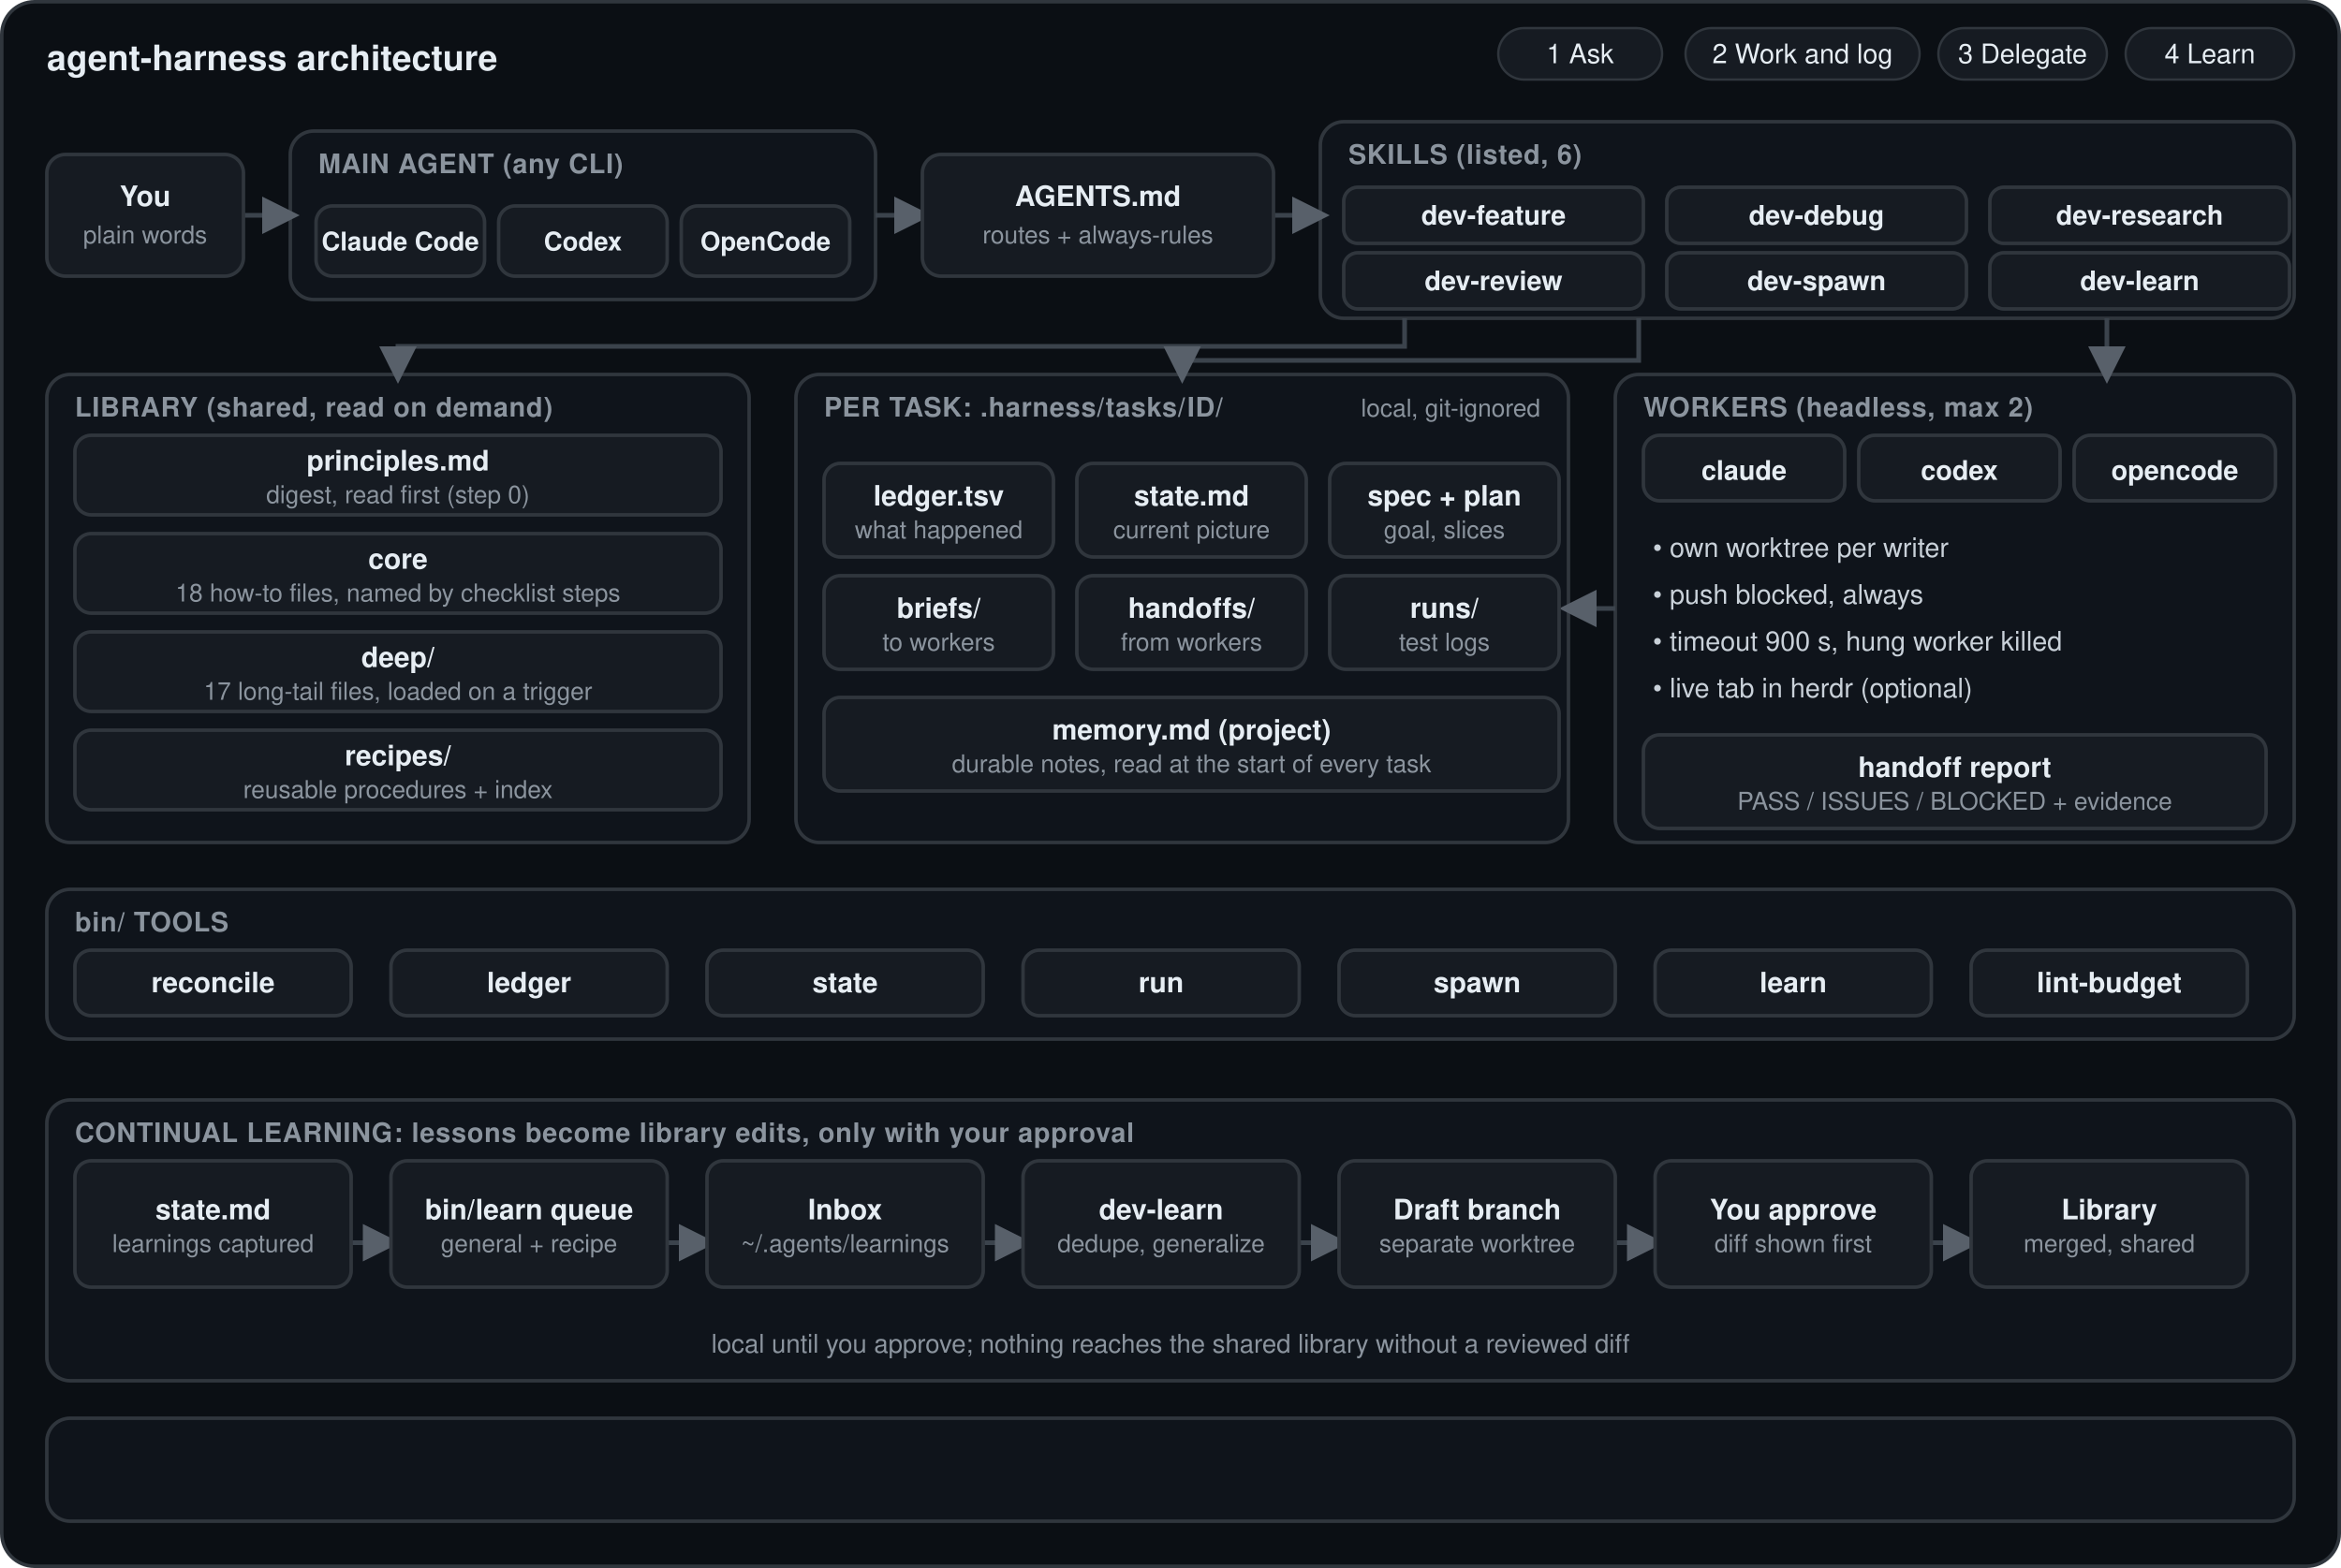
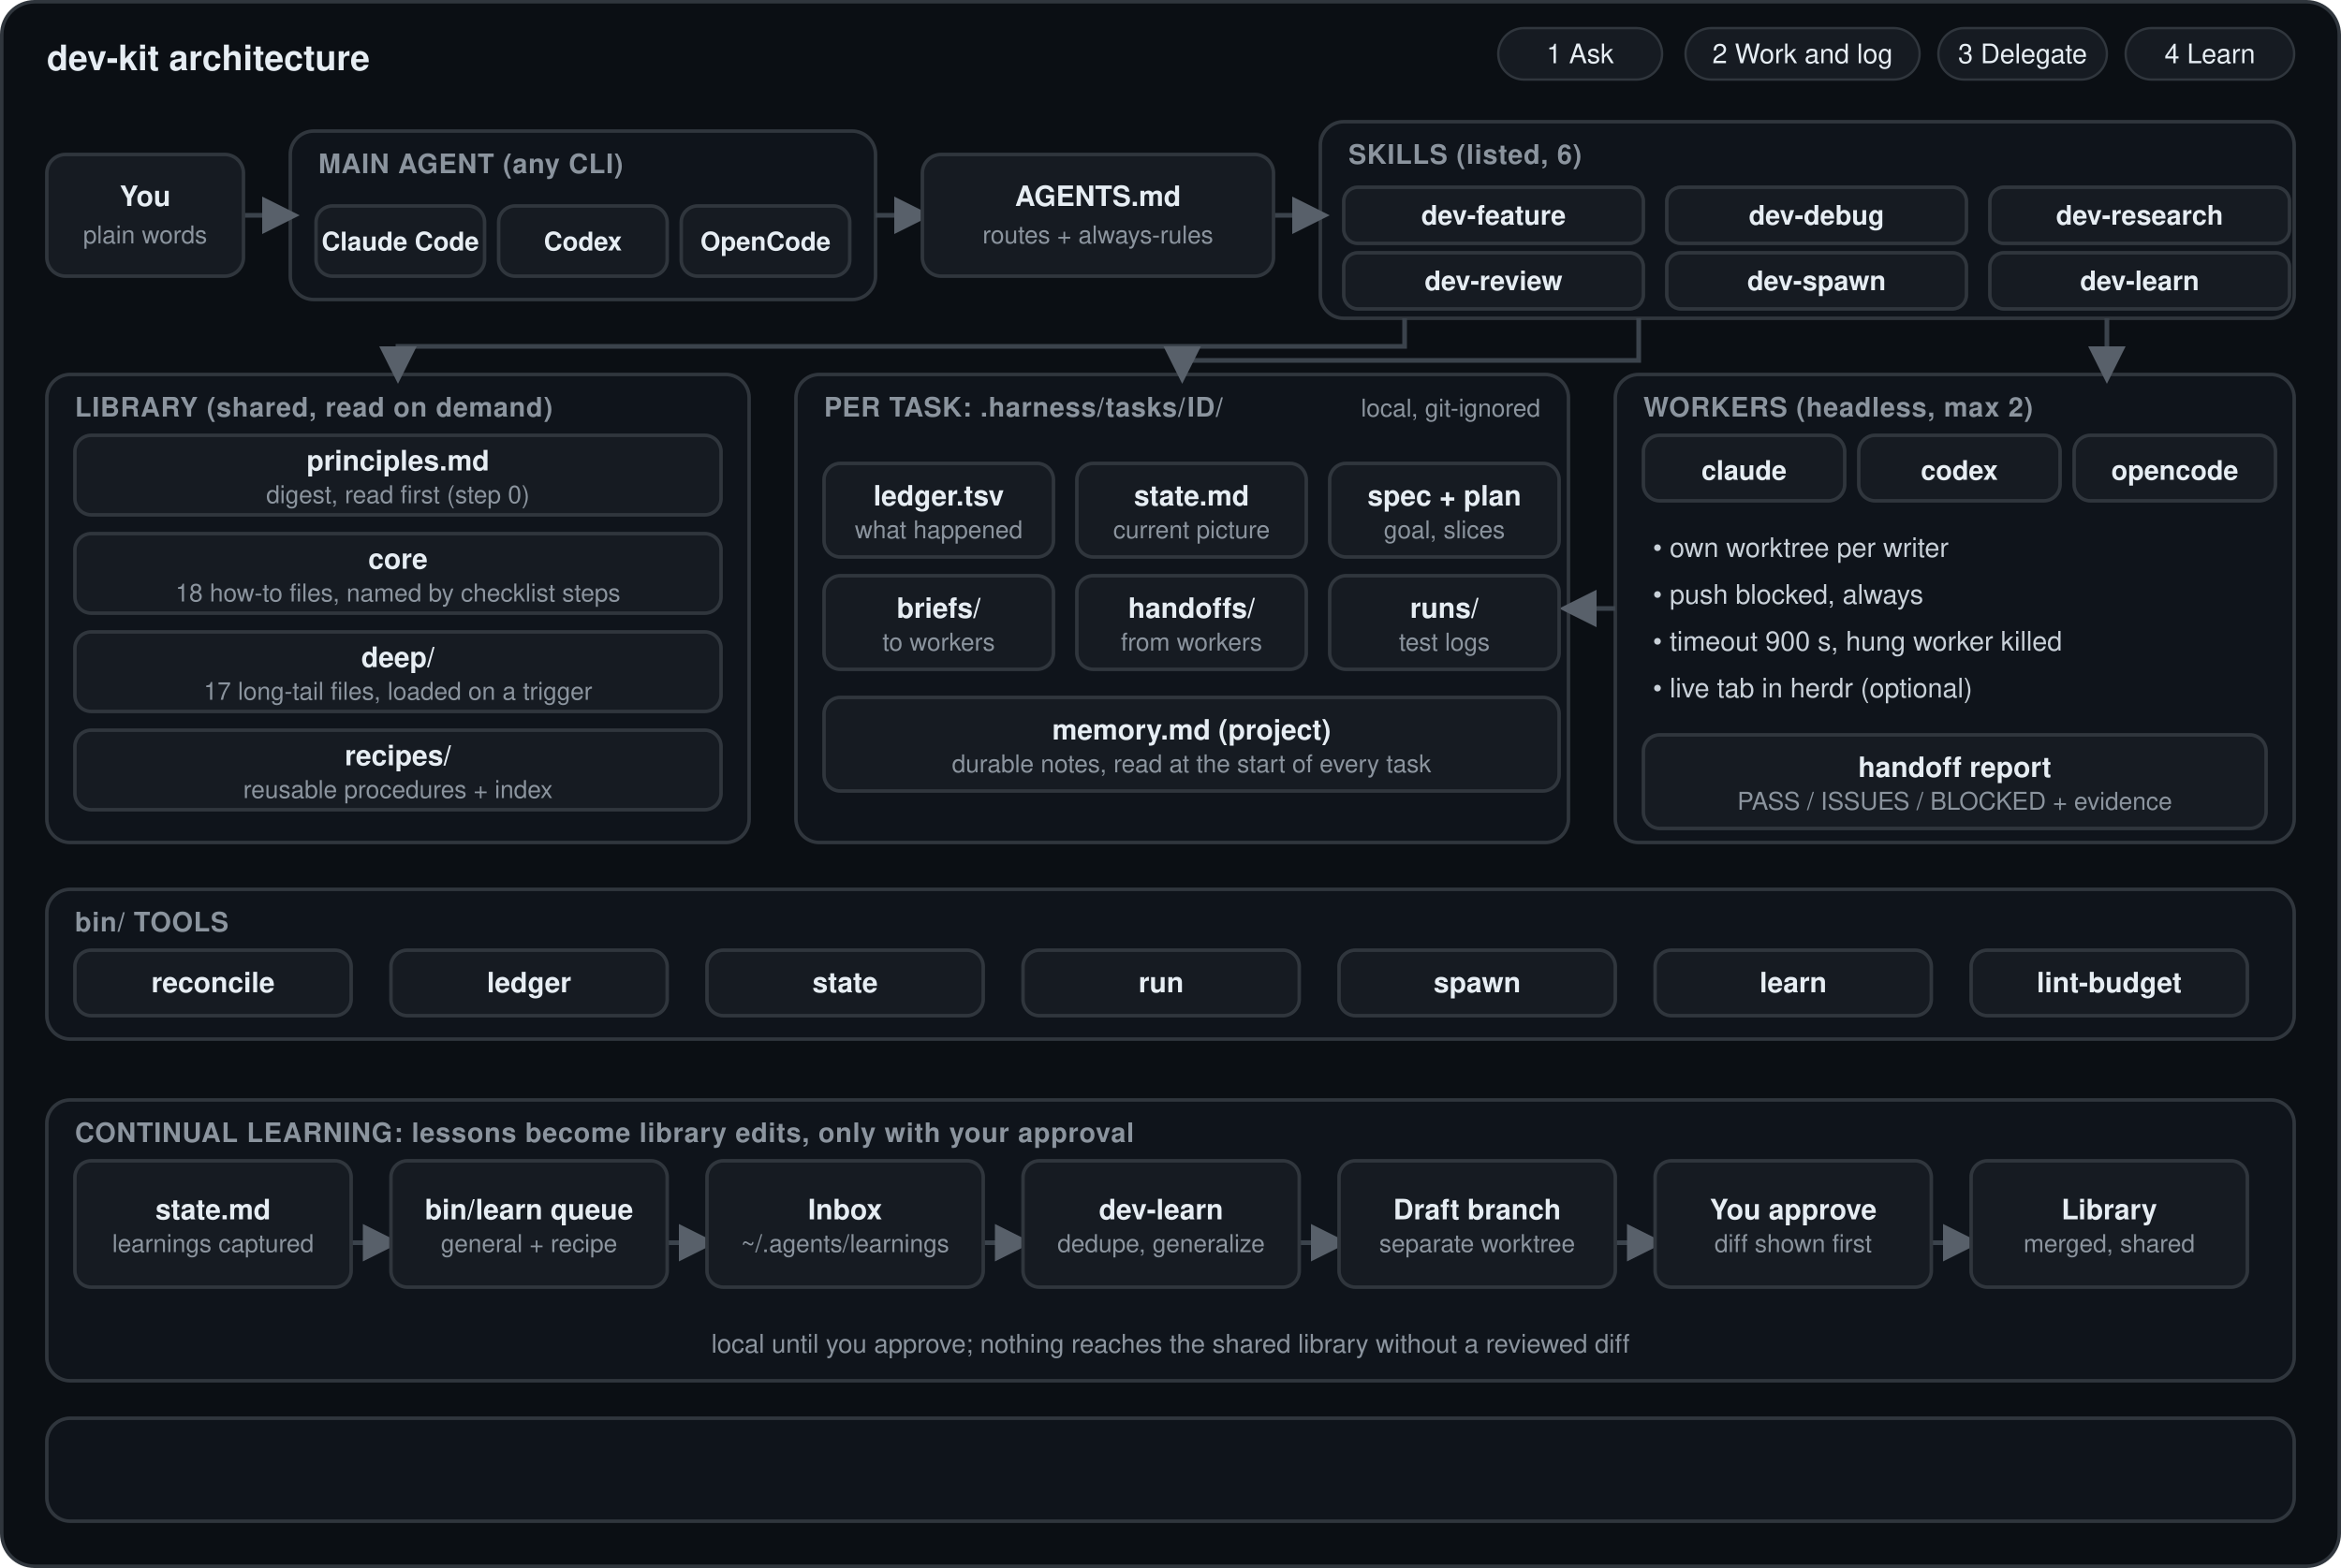
- <svg xmlns="http://www.w3.org/2000/svg" viewBox="0 0 1000 670" width="1000" height="670" role="img" aria-label="agent-harness architecture: main agent, skills, library tiers, per-task folder, workers, tools and the learning pipeline">
+ <svg xmlns="http://www.w3.org/2000/svg" viewBox="0 0 1000 670" width="1000" height="670" role="img" aria-label="dev-kit architecture: main agent, skills, library tiers, per-task folder, workers, tools and the learning pipeline">
  <style>
text{font-family:system-ui,-apple-system,"Segoe UI",Helvetica,Arial,sans-serif}
.h{fill:#e6edf3;font-size:15px;font-weight:600}
.pt{fill:#8b949e;font-size:11.5px;font-weight:600;letter-spacing:.3px}
.t{fill:#e6edf3;font-size:12px;font-weight:600;text-anchor:middle}
.s{fill:#8b949e;font-size:10.5px;text-anchor:middle}
.l{fill:#c9d1d9;font-size:11.5px}
.cap{fill:#c9d1d9;font-size:13px;text-anchor:middle;opacity:0}
.pill{fill:#161b22;stroke:#30363d;stroke-width:1}
.pl{fill:#e6edf3;font-size:11.5px;text-anchor:middle}
.pan{fill:#0f141b;stroke:#30363d;stroke-width:1.5}
.chip{fill:#161b22;stroke:#30363d;stroke-width:1.5}
.ln{fill:none;stroke:#3b434c;stroke-width:2}
.dot{opacity:0}
@keyframes pa1{0%{stroke:#58a6ff;stroke-width:2.2}24.99%{stroke:#58a6ff;stroke-width:2.2}25%{stroke:#30363d;stroke-width:1.5}100%{stroke:#30363d;stroke-width:1.5}}@keyframes ca1{0%{stroke:#58a6ff;stroke-width:2.2;fill:#1c2b44}24.99%{stroke:#58a6ff;stroke-width:2.2;fill:#1c2b44}25%{stroke:#30363d;stroke-width:1.5;fill:#161b22}100%{stroke:#30363d;stroke-width:1.5;fill:#161b22}}@keyframes sa1{0%{stroke:#58a6ff;stroke-width:2.6}24.99%{stroke:#58a6ff;stroke-width:2.6}25%{stroke:#3b434c;stroke-width:2}100%{stroke:#3b434c;stroke-width:2}}@keyframes oa1{0%{opacity:1}24.99%{opacity:1}25%{opacity:0}100%{opacity:0}}@keyframes pa2{0%{stroke:#30363d;stroke-width:1.5}24.99%{stroke:#30363d;stroke-width:1.5}25%{stroke:#58a6ff;stroke-width:2.2}49.99%{stroke:#58a6ff;stroke-width:2.2}50%{stroke:#30363d;stroke-width:1.5}100%{stroke:#30363d;stroke-width:1.5}}@keyframes ca2{0%{stroke:#30363d;stroke-width:1.5;fill:#161b22}24.99%{stroke:#30363d;stroke-width:1.5;fill:#161b22}25%{stroke:#58a6ff;stroke-width:2.2;fill:#1c2b44}49.99%{stroke:#58a6ff;stroke-width:2.2;fill:#1c2b44}50%{stroke:#30363d;stroke-width:1.5;fill:#161b22}100%{stroke:#30363d;stroke-width:1.5;fill:#161b22}}@keyframes sa2{0%{stroke:#3b434c;stroke-width:2}24.99%{stroke:#3b434c;stroke-width:2}25%{stroke:#58a6ff;stroke-width:2.6}49.99%{stroke:#58a6ff;stroke-width:2.6}50%{stroke:#3b434c;stroke-width:2}100%{stroke:#3b434c;stroke-width:2}}@keyframes oa2{0%{opacity:0}24.99%{opacity:0}25%{opacity:1}49.99%{opacity:1}50%{opacity:0}100%{opacity:0}}@keyframes pa3{0%{stroke:#30363d;stroke-width:1.5}49.99%{stroke:#30363d;stroke-width:1.5}50%{stroke:#58a6ff;stroke-width:2.2}74.99%{stroke:#58a6ff;stroke-width:2.2}75%{stroke:#30363d;stroke-width:1.5}100%{stroke:#30363d;stroke-width:1.5}}@keyframes ca3{0%{stroke:#30363d;stroke-width:1.5;fill:#161b22}49.99%{stroke:#30363d;stroke-width:1.5;fill:#161b22}50%{stroke:#58a6ff;stroke-width:2.2;fill:#1c2b44}74.99%{stroke:#58a6ff;stroke-width:2.2;fill:#1c2b44}75%{stroke:#30363d;stroke-width:1.5;fill:#161b22}100%{stroke:#30363d;stroke-width:1.5;fill:#161b22}}@keyframes sa3{0%{stroke:#3b434c;stroke-width:2}49.99%{stroke:#3b434c;stroke-width:2}50%{stroke:#58a6ff;stroke-width:2.6}74.99%{stroke:#58a6ff;stroke-width:2.6}75%{stroke:#3b434c;stroke-width:2}100%{stroke:#3b434c;stroke-width:2}}@keyframes oa3{0%{opacity:0}49.99%{opacity:0}50%{opacity:1}74.99%{opacity:1}75%{opacity:0}100%{opacity:0}}@keyframes pa4{0%{stroke:#30363d;stroke-width:1.5}74.99%{stroke:#30363d;stroke-width:1.5}75%{stroke:#58a6ff;stroke-width:2.2}99.99%{stroke:#58a6ff;stroke-width:2.2}}@keyframes ca4{0%{stroke:#30363d;stroke-width:1.5;fill:#161b22}74.99%{stroke:#30363d;stroke-width:1.5;fill:#161b22}75%{stroke:#58a6ff;stroke-width:2.2;fill:#1c2b44}99.99%{stroke:#58a6ff;stroke-width:2.2;fill:#1c2b44}}@keyframes sa4{0%{stroke:#3b434c;stroke-width:2}74.99%{stroke:#3b434c;stroke-width:2}75%{stroke:#58a6ff;stroke-width:2.6}99.99%{stroke:#58a6ff;stroke-width:2.6}}@keyframes oa4{0%{opacity:0}74.99%{opacity:0}75%{opacity:1}99.99%{opacity:1}}@keyframes pa123{0%{stroke:#58a6ff;stroke-width:2.2}74.99%{stroke:#58a6ff;stroke-width:2.2}75%{stroke:#30363d;stroke-width:1.5}100%{stroke:#30363d;stroke-width:1.5}}@keyframes ca123{0%{stroke:#58a6ff;stroke-width:2.2;fill:#1c2b44}74.99%{stroke:#58a6ff;stroke-width:2.2;fill:#1c2b44}75%{stroke:#30363d;stroke-width:1.5;fill:#161b22}100%{stroke:#30363d;stroke-width:1.5;fill:#161b22}}@keyframes sa123{0%{stroke:#58a6ff;stroke-width:2.6}74.99%{stroke:#58a6ff;stroke-width:2.6}75%{stroke:#3b434c;stroke-width:2}100%{stroke:#3b434c;stroke-width:2}}@keyframes oa123{0%{opacity:1}74.99%{opacity:1}75%{opacity:0}100%{opacity:0}}@keyframes pa23{0%{stroke:#30363d;stroke-width:1.5}24.99%{stroke:#30363d;stroke-width:1.5}25%{stroke:#58a6ff;stroke-width:2.2}74.99%{stroke:#58a6ff;stroke-width:2.2}75%{stroke:#30363d;stroke-width:1.5}100%{stroke:#30363d;stroke-width:1.5}}@keyframes ca23{0%{stroke:#30363d;stroke-width:1.5;fill:#161b22}24.99%{stroke:#30363d;stroke-width:1.5;fill:#161b22}25%{stroke:#58a6ff;stroke-width:2.2;fill:#1c2b44}74.99%{stroke:#58a6ff;stroke-width:2.2;fill:#1c2b44}75%{stroke:#30363d;stroke-width:1.5;fill:#161b22}100%{stroke:#30363d;stroke-width:1.5;fill:#161b22}}@keyframes sa23{0%{stroke:#3b434c;stroke-width:2}24.99%{stroke:#3b434c;stroke-width:2}25%{stroke:#58a6ff;stroke-width:2.6}74.99%{stroke:#58a6ff;stroke-width:2.6}75%{stroke:#3b434c;stroke-width:2}100%{stroke:#3b434c;stroke-width:2}}@keyframes oa23{0%{opacity:0}24.99%{opacity:0}25%{opacity:1}74.99%{opacity:1}75%{opacity:0}100%{opacity:0}}@keyframes pa14{0%{stroke:#58a6ff;stroke-width:2.2}24.99%{stroke:#58a6ff;stroke-width:2.2}25%{stroke:#30363d;stroke-width:1.5}74.99%{stroke:#30363d;stroke-width:1.5}75%{stroke:#58a6ff;stroke-width:2.2}99.99%{stroke:#58a6ff;stroke-width:2.2}}@keyframes ca14{0%{stroke:#58a6ff;stroke-width:2.2;fill:#1c2b44}24.99%{stroke:#58a6ff;stroke-width:2.2;fill:#1c2b44}25%{stroke:#30363d;stroke-width:1.5;fill:#161b22}74.99%{stroke:#30363d;stroke-width:1.5;fill:#161b22}75%{stroke:#58a6ff;stroke-width:2.2;fill:#1c2b44}99.99%{stroke:#58a6ff;stroke-width:2.2;fill:#1c2b44}}@keyframes sa14{0%{stroke:#58a6ff;stroke-width:2.6}24.99%{stroke:#58a6ff;stroke-width:2.6}25%{stroke:#3b434c;stroke-width:2}74.99%{stroke:#3b434c;stroke-width:2}75%{stroke:#58a6ff;stroke-width:2.6}99.99%{stroke:#58a6ff;stroke-width:2.6}}@keyframes oa14{0%{opacity:1}24.99%{opacity:1}25%{opacity:0}74.99%{opacity:0}75%{opacity:1}99.99%{opacity:1}}@keyframes pa34{0%{stroke:#30363d;stroke-width:1.5}49.99%{stroke:#30363d;stroke-width:1.5}50%{stroke:#58a6ff;stroke-width:2.2}99.99%{stroke:#58a6ff;stroke-width:2.2}}@keyframes ca34{0%{stroke:#30363d;stroke-width:1.5;fill:#161b22}49.99%{stroke:#30363d;stroke-width:1.5;fill:#161b22}50%{stroke:#58a6ff;stroke-width:2.2;fill:#1c2b44}99.99%{stroke:#58a6ff;stroke-width:2.2;fill:#1c2b44}}@keyframes sa34{0%{stroke:#3b434c;stroke-width:2}49.99%{stroke:#3b434c;stroke-width:2}50%{stroke:#58a6ff;stroke-width:2.6}99.99%{stroke:#58a6ff;stroke-width:2.6}}@keyframes oa34{0%{opacity:0}49.99%{opacity:0}50%{opacity:1}99.99%{opacity:1}}@keyframes pulse{0%{stroke:#58a6ff;stroke-width:2.2;fill:#1c2b44}3.750%{stroke:#58a6ff;stroke-width:2.2;fill:#1c2b44}3.760%{stroke:#30363d;stroke-width:1.5;fill:#161b22}100%{stroke:#30363d;stroke-width:1.5;fill:#161b22}}@keyframes pillon{0%{fill:#1f6feb}25%{fill:#1f6feb}25.01%{fill:#161b22}100%{fill:#161b22}}
@media (prefers-reduced-motion:reduce){*{animation:none!important}.cap{opacity:0}}
</style>
  <defs>
    <marker id="ar" markerWidth="8" markerHeight="8" refX="6" refY="4" orient="auto">
      <path d="M0,0 L8,4 L0,8 z" fill="#58606a" />
    </marker>
    <filter id="gl" x="-150%" y="-150%" width="400%" height="400%">
      <feGaussianBlur stdDeviation="3" />
    </filter>
  </defs>
  <rect x="0.75" y="0.75" width="998.5" height="668.5" rx="14" fill="#0b0f14" stroke="#30363d" stroke-width="1.5" />
-   <text x="20" y="30" class="h">agent-harness architecture</text>
+   <text x="20" y="30" class="h">dev-kit architecture</text>
  <rect class="pill" x="640" y="12" width="70" height="22" rx="11" style="animation:pillon 24s linear infinite;animation-delay:0s" />
  <text class="pl" x="675.0" y="27">1 Ask</text>
  <rect class="pill" x="720" y="12" width="100" height="22" rx="11" style="animation:pillon 24s linear infinite;animation-delay:6s" />
  <text class="pl" x="770.0" y="27">2 Work and log</text>
  <rect class="pill" x="828" y="12" width="72" height="22" rx="11" style="animation:pillon 24s linear infinite;animation-delay:12s" />
  <text class="pl" x="864.0" y="27">3 Delegate</text>
  <rect class="pill" x="908" y="12" width="72" height="22" rx="11" style="animation:pillon 24s linear infinite;animation-delay:18s" />
  <text class="pl" x="944.0" y="27">4 Learn</text>
  <rect class="pan" x="564" y="52" width="416" height="84" rx="10" style="animation:pa123 24s linear infinite;" />
  <text class="pt" x="576" y="70">SKILLS (listed, 6)</text>
  <rect class="pan" x="124" y="56" width="250" height="72" rx="10" style="animation:pa1 24s linear infinite;" />
  <text class="pt" x="136" y="74">MAIN AGENT (any CLI)</text>
  <rect class="pan" x="20" y="160" width="300" height="200" rx="10" style="animation:pa14 24s linear infinite;" />
  <text class="pt" x="32" y="178">LIBRARY (shared, read on demand)</text>
  <rect class="pan" x="340" y="160" width="330" height="200" rx="10" style="animation:pa23 24s linear infinite;" />
  <text class="pt" x="352" y="178">PER TASK: .harness/tasks/ID/</text>
  <text class="s" x="658" y="178" style="text-anchor:end">local, git-ignored</text>
  <rect class="pan" x="690" y="160" width="290" height="200" rx="10" style="animation:pa3 24s linear infinite;" />
  <text class="pt" x="702" y="178">WORKERS (headless, max 2)</text>
  <rect class="pan" x="20" y="380" width="960" height="64" rx="10" style="" />
  <text class="pt" x="32" y="398">bin/ TOOLS</text>
  <rect class="pan" x="20" y="470" width="960" height="120" rx="10" style="animation:pa4 24s linear infinite;" />
  <text class="pt" x="32" y="488">CONTINUAL LEARNING: lessons become library edits, only with your approval</text>
  <path class="ln" d="M104,92 L124,92" marker-end="url(#ar)" style="animation:sa1 24s linear infinite;" />
  <path class="ln" d="M374,92 L394,92" marker-end="url(#ar)" style="animation:sa1 24s linear infinite;" />
  <path class="ln" d="M544,92 L564,92" marker-end="url(#ar)" style="animation:sa1 24s linear infinite;" />
  <path class="ln" d="M600,136 L600,148 L170,148 L170,160" marker-end="url(#ar)" style="animation:sa1 24s linear infinite;" />
  <path class="ln" d="M700,136 L700,154 L505,154 L505,160" marker-end="url(#ar)" style="animation:sa2 24s linear infinite;" />
  <path class="ln" d="M900,136 L900,160" marker-end="url(#ar)" style="animation:sa3 24s linear infinite;" />
  <path class="ln" d="M690,260 L670,260" marker-end="url(#ar)" style="animation:sa3 24s linear infinite;" />
  <path class="ln" d="M150,531 L167,531" marker-end="url(#ar)" style="animation:sa4 24s linear infinite;" />
  <path class="ln" d="M285,531 L302,531" marker-end="url(#ar)" style="animation:sa4 24s linear infinite;" />
  <path class="ln" d="M420,531 L437,531" marker-end="url(#ar)" style="animation:sa4 24s linear infinite;" />
  <path class="ln" d="M555,531 L572,531" marker-end="url(#ar)" style="animation:sa4 24s linear infinite;" />
  <path class="ln" d="M690,531 L707,531" marker-end="url(#ar)" style="animation:sa4 24s linear infinite;" />
  <path class="ln" d="M825,531 L842,531" marker-end="url(#ar)" style="animation:sa4 24s linear infinite;" />
  <circle class="dot" r="9" fill="#58a6ff" filter="url(#gl)" style="animation:oa1 24s linear infinite">
    <animateMotion dur="24s" repeatCount="indefinite" path="M104,92 L124,92 M374,92 L394,92 M544,92 L564,92 M600,136 L600,148 L170,148 L170,160" keyTimes="0;0.225;1" keyPoints="0;1;1" calcMode="linear" />
  </circle>
  <circle class="dot" r="4.5" fill="#79c0ff" style="animation:oa1 24s linear infinite">
    <animateMotion dur="24s" repeatCount="indefinite" path="M104,92 L124,92 M374,92 L394,92 M544,92 L564,92 M600,136 L600,148 L170,148 L170,160" keyTimes="0;0.225;1" keyPoints="0;1;1" calcMode="linear" />
  </circle>
  <circle class="dot" r="9" fill="#58a6ff" filter="url(#gl)" style="animation:oa2 24s linear infinite">
    <animateMotion dur="24s" repeatCount="indefinite" path="M700,136 L700,154 L505,154 L505,160" keyTimes="0;0.25;0.475;1" keyPoints="0;0;1;1" calcMode="linear" />
  </circle>
  <circle class="dot" r="4.5" fill="#79c0ff" style="animation:oa2 24s linear infinite">
    <animateMotion dur="24s" repeatCount="indefinite" path="M700,136 L700,154 L505,154 L505,160" keyTimes="0;0.25;0.475;1" keyPoints="0;0;1;1" calcMode="linear" />
  </circle>
  <circle class="dot" r="9" fill="#58a6ff" filter="url(#gl)" style="animation:oa3 24s linear infinite">
    <animateMotion dur="24s" repeatCount="indefinite" path="M900,136 L900,160 M690,260 L670,260" keyTimes="0;0.5;0.725;1" keyPoints="0;0;1;1" calcMode="linear" />
  </circle>
  <circle class="dot" r="4.5" fill="#79c0ff" style="animation:oa3 24s linear infinite">
    <animateMotion dur="24s" repeatCount="indefinite" path="M900,136 L900,160 M690,260 L670,260" keyTimes="0;0.5;0.725;1" keyPoints="0;0;1;1" calcMode="linear" />
  </circle>
  <circle class="dot" r="9" fill="#58a6ff" filter="url(#gl)" style="animation:oa4 24s linear infinite">
    <animateMotion dur="24s" repeatCount="indefinite" path="M91,531 L901,531" keyTimes="0;0.75;0.975;1" keyPoints="0;0;1;1" calcMode="linear" />
  </circle>
  <circle class="dot" r="4.5" fill="#79c0ff" style="animation:oa4 24s linear infinite">
    <animateMotion dur="24s" repeatCount="indefinite" path="M91,531 L901,531" keyTimes="0;0.75;0.975;1" keyPoints="0;0;1;1" calcMode="linear" />
  </circle>
  <rect class="chip" x="20" y="66" width="84" height="52" rx="8" style="animation:ca1 24s linear infinite;" />
  <text class="t" x="62" y="88">You</text>
  <text class="s" x="62" y="104">plain words</text>
  <rect class="chip" x="135" y="88" width="72" height="30" rx="7" />
  <text class="t" x="171" y="107" style="font-size:11px">Claude Code</text>
  <rect class="chip" x="213" y="88" width="72" height="30" rx="7" />
  <text class="t" x="249" y="107" style="font-size:11px">Codex</text>
  <rect class="chip" x="291" y="88" width="72" height="30" rx="7" />
  <text class="t" x="327" y="107" style="font-size:11px">OpenCode</text>
  <rect class="chip" x="394" y="66" width="150" height="52" rx="8" style="animation:ca1 24s linear infinite;" />
  <text class="t" x="469" y="88">AGENTS.md</text>
  <text class="s" x="469" y="104">routes + always-rules</text>
  <rect class="chip" x="574" y="80" width="128" height="24" rx="6" />
  <text class="t" x="638" y="96" style="font-size:11.5px">dev-feature</text>
  <rect class="chip" x="712" y="80" width="128" height="24" rx="6" />
  <text class="t" x="776" y="96" style="font-size:11.5px">dev-debug</text>
  <rect class="chip" x="850" y="80" width="128" height="24" rx="6" />
  <text class="t" x="914" y="96" style="font-size:11.5px">dev-research</text>
  <rect class="chip" x="574" y="108" width="128" height="24" rx="6" />
  <text class="t" x="638" y="124" style="font-size:11.5px">dev-review</text>
  <rect class="chip" x="712" y="108" width="128" height="24" rx="6" />
  <text class="t" x="776" y="124" style="font-size:11.5px">dev-spawn</text>
  <rect class="chip" x="850" y="108" width="128" height="24" rx="6" />
  <text class="t" x="914" y="124" style="font-size:11.5px">dev-learn</text>
  <rect class="chip" x="32" y="186" width="276" height="34" rx="7" style="animation:ca1 24s linear infinite;" />
  <text class="t" x="170.0" y="201.0">principles.md</text>
  <text class="s" x="170.0" y="215.0">digest, read first (step 0)</text>
  <rect class="chip" x="32" y="228" width="276" height="34" rx="7" style="" />
  <text class="t" x="170.0" y="243.0">core</text>
  <text class="s" x="170.0" y="257.0">18 how-to files, named by checklist steps</text>
  <rect class="chip" x="32" y="270" width="276" height="34" rx="7" style="" />
  <text class="t" x="170.0" y="285.0">deep/</text>
  <text class="s" x="170.0" y="299.0">17 long-tail files, loaded on a trigger</text>
  <rect class="chip" x="32" y="312" width="276" height="34" rx="7" style="animation:ca4 24s linear infinite;" />
  <text class="t" x="170.0" y="327.0">recipes/</text>
  <text class="s" x="170.0" y="341.0">reusable procedures + index</text>
  <rect class="chip" x="352" y="198" width="98" height="40" rx="7" style="animation:ca2 24s linear infinite;" />
  <text class="t" x="401.0" y="216.0">ledger.tsv</text>
  <text class="s" x="401.0" y="230.0">what happened</text>
  <rect class="chip" x="460" y="198" width="98" height="40" rx="7" style="animation:ca2 24s linear infinite;" />
  <text class="t" x="509.0" y="216.0">state.md</text>
  <text class="s" x="509.0" y="230.0">current picture</text>
  <rect class="chip" x="568" y="198" width="98" height="40" rx="7" style="" />
  <text class="t" x="617.0" y="216.0">spec + plan</text>
  <text class="s" x="617.0" y="230.0">goal, slices</text>
  <rect class="chip" x="352" y="246" width="98" height="40" rx="7" style="animation:ca3 24s linear infinite;" />
  <text class="t" x="401.0" y="264.0">briefs/</text>
  <text class="s" x="401.0" y="278.0">to workers</text>
  <rect class="chip" x="460" y="246" width="98" height="40" rx="7" style="animation:ca3 24s linear infinite;" />
  <text class="t" x="509.0" y="264.0">handoffs/</text>
  <text class="s" x="509.0" y="278.0">from workers</text>
  <rect class="chip" x="568" y="246" width="98" height="40" rx="7" style="animation:ca2 24s linear infinite;" />
  <text class="t" x="617.0" y="264.0">runs/</text>
  <text class="s" x="617.0" y="278.0">test logs</text>
  <rect class="chip" x="352" y="298" width="314" height="40" rx="7" style="animation:ca1 24s linear infinite;" />
  <text class="t" x="509.0" y="316.0">memory.md (project)</text>
  <text class="s" x="509.0" y="330.0">durable notes, read at the start of every task</text>
  <rect class="chip" x="702" y="186" width="86" height="28" rx="7" />
  <text class="t" x="745" y="205" style="font-size:11.5px">claude</text>
  <rect class="chip" x="794" y="186" width="86" height="28" rx="7" />
  <text class="t" x="837" y="205" style="font-size:11.5px">codex</text>
  <rect class="chip" x="886" y="186" width="86" height="28" rx="7" />
  <text class="t" x="929" y="205" style="font-size:11.5px">opencode</text>
  <text class="l" x="706" y="238">• own worktree per writer</text>
  <text class="l" x="706" y="258">• push blocked, always</text>
  <text class="l" x="706" y="278">• timeout 900 s, hung worker killed</text>
  <text class="l" x="706" y="298">• live tab in herdr (optional)</text>
  <rect class="chip" x="702" y="314" width="266" height="40" rx="7" style="" />
  <text class="t" x="835.0" y="332.0">handoff report</text>
  <text class="s" x="835.0" y="346.0">PASS / ISSUES / BLOCKED + evidence</text>
  <rect class="chip" x="32" y="406" width="118" height="28" rx="7" style="animation:ca1 24s linear infinite;" />
  <text class="t" x="91.0" y="424.0">reconcile</text>
  <rect class="chip" x="167" y="406" width="118" height="28" rx="7" style="animation:ca2 24s linear infinite;" />
  <text class="t" x="226.0" y="424.0">ledger</text>
  <rect class="chip" x="302" y="406" width="118" height="28" rx="7" style="animation:ca2 24s linear infinite;" />
  <text class="t" x="361.0" y="424.0">state</text>
  <rect class="chip" x="437" y="406" width="118" height="28" rx="7" style="animation:ca2 24s linear infinite;" />
  <text class="t" x="496.0" y="424.0">run</text>
  <rect class="chip" x="572" y="406" width="118" height="28" rx="7" style="animation:ca3 24s linear infinite;" />
  <text class="t" x="631.0" y="424.0">spawn</text>
  <rect class="chip" x="707" y="406" width="118" height="28" rx="7" style="animation:ca4 24s linear infinite;" />
  <text class="t" x="766.0" y="424.0">learn</text>
  <rect class="chip" x="842" y="406" width="118" height="28" rx="7" style="" />
  <text class="t" x="901.0" y="424.0">lint-budget</text>
  <rect class="chip" x="32" y="496" width="118" height="54" rx="7" style="animation:pulse 24s linear infinite;animation-delay:17.55s" />
  <text class="t" x="91.0" y="521.0">state.md</text>
  <text class="s" x="91.0" y="535.0">learnings captured</text>
  <rect class="chip" x="167" y="496" width="118" height="54" rx="7" style="animation:pulse 24s linear infinite;animation-delay:18.45s" />
  <text class="t" x="226.0" y="521.0">bin/learn queue</text>
  <text class="s" x="226.0" y="535.0">general + recipe</text>
  <rect class="chip" x="302" y="496" width="118" height="54" rx="7" style="animation:pulse 24s linear infinite;animation-delay:19.35s" />
  <text class="t" x="361.0" y="521.0">Inbox</text>
  <text class="s" x="361.0" y="535.0">~/.agents/learnings</text>
  <rect class="chip" x="437" y="496" width="118" height="54" rx="7" style="animation:pulse 24s linear infinite;animation-delay:20.25s" />
  <text class="t" x="496.0" y="521.0">dev-learn</text>
  <text class="s" x="496.0" y="535.0">dedupe, generalize</text>
  <rect class="chip" x="572" y="496" width="118" height="54" rx="7" style="animation:pulse 24s linear infinite;animation-delay:21.15s" />
  <text class="t" x="631.0" y="521.0">Draft branch</text>
  <text class="s" x="631.0" y="535.0">separate worktree</text>
  <rect class="chip" x="707" y="496" width="118" height="54" rx="7" style="animation:pulse 24s linear infinite;animation-delay:22.05s" />
  <text class="t" x="766.0" y="521.0">You approve</text>
  <text class="s" x="766.0" y="535.0">diff shown first</text>
  <rect class="chip" x="842" y="496" width="118" height="54" rx="7" style="animation:pulse 24s linear infinite;animation-delay:22.95s" />
  <text class="t" x="901.0" y="521.0">Library</text>
  <text class="s" x="901.0" y="535.0">merged, shared</text>
  <text class="s" x="500" y="578" style="font-size:11px">local until you approve; nothing reaches the shared library without a reviewed diff</text>
  <rect x="20" y="606" width="960" height="44" rx="10" fill="#0f141b" stroke="#30363d" stroke-width="1.5" />
  <text class="cap" x="500" y="634" style="animation:oa1 24s linear infinite">Ask: you describe the work, AGENTS.md routes it to a skill, and the skill skims the principles digest first.</text>
  <text class="cap" x="500" y="634" style="animation:oa2 24s linear infinite">Work and log: every step lands in the ledger, a short state.md keeps the current picture, tests run quietly.</text>
  <text class="cap" x="500" y="634" style="animation:oa3 24s linear infinite">Delegate: big or independent work goes to workers on any CLI; they report back through handoff files.</text>
  <text class="cap" x="500" y="634" style="animation:oa4 24s linear infinite">Learn: lessons are queued locally, dev-learn drafts a library change on a branch, and nothing merges without you.</text>
</svg>
